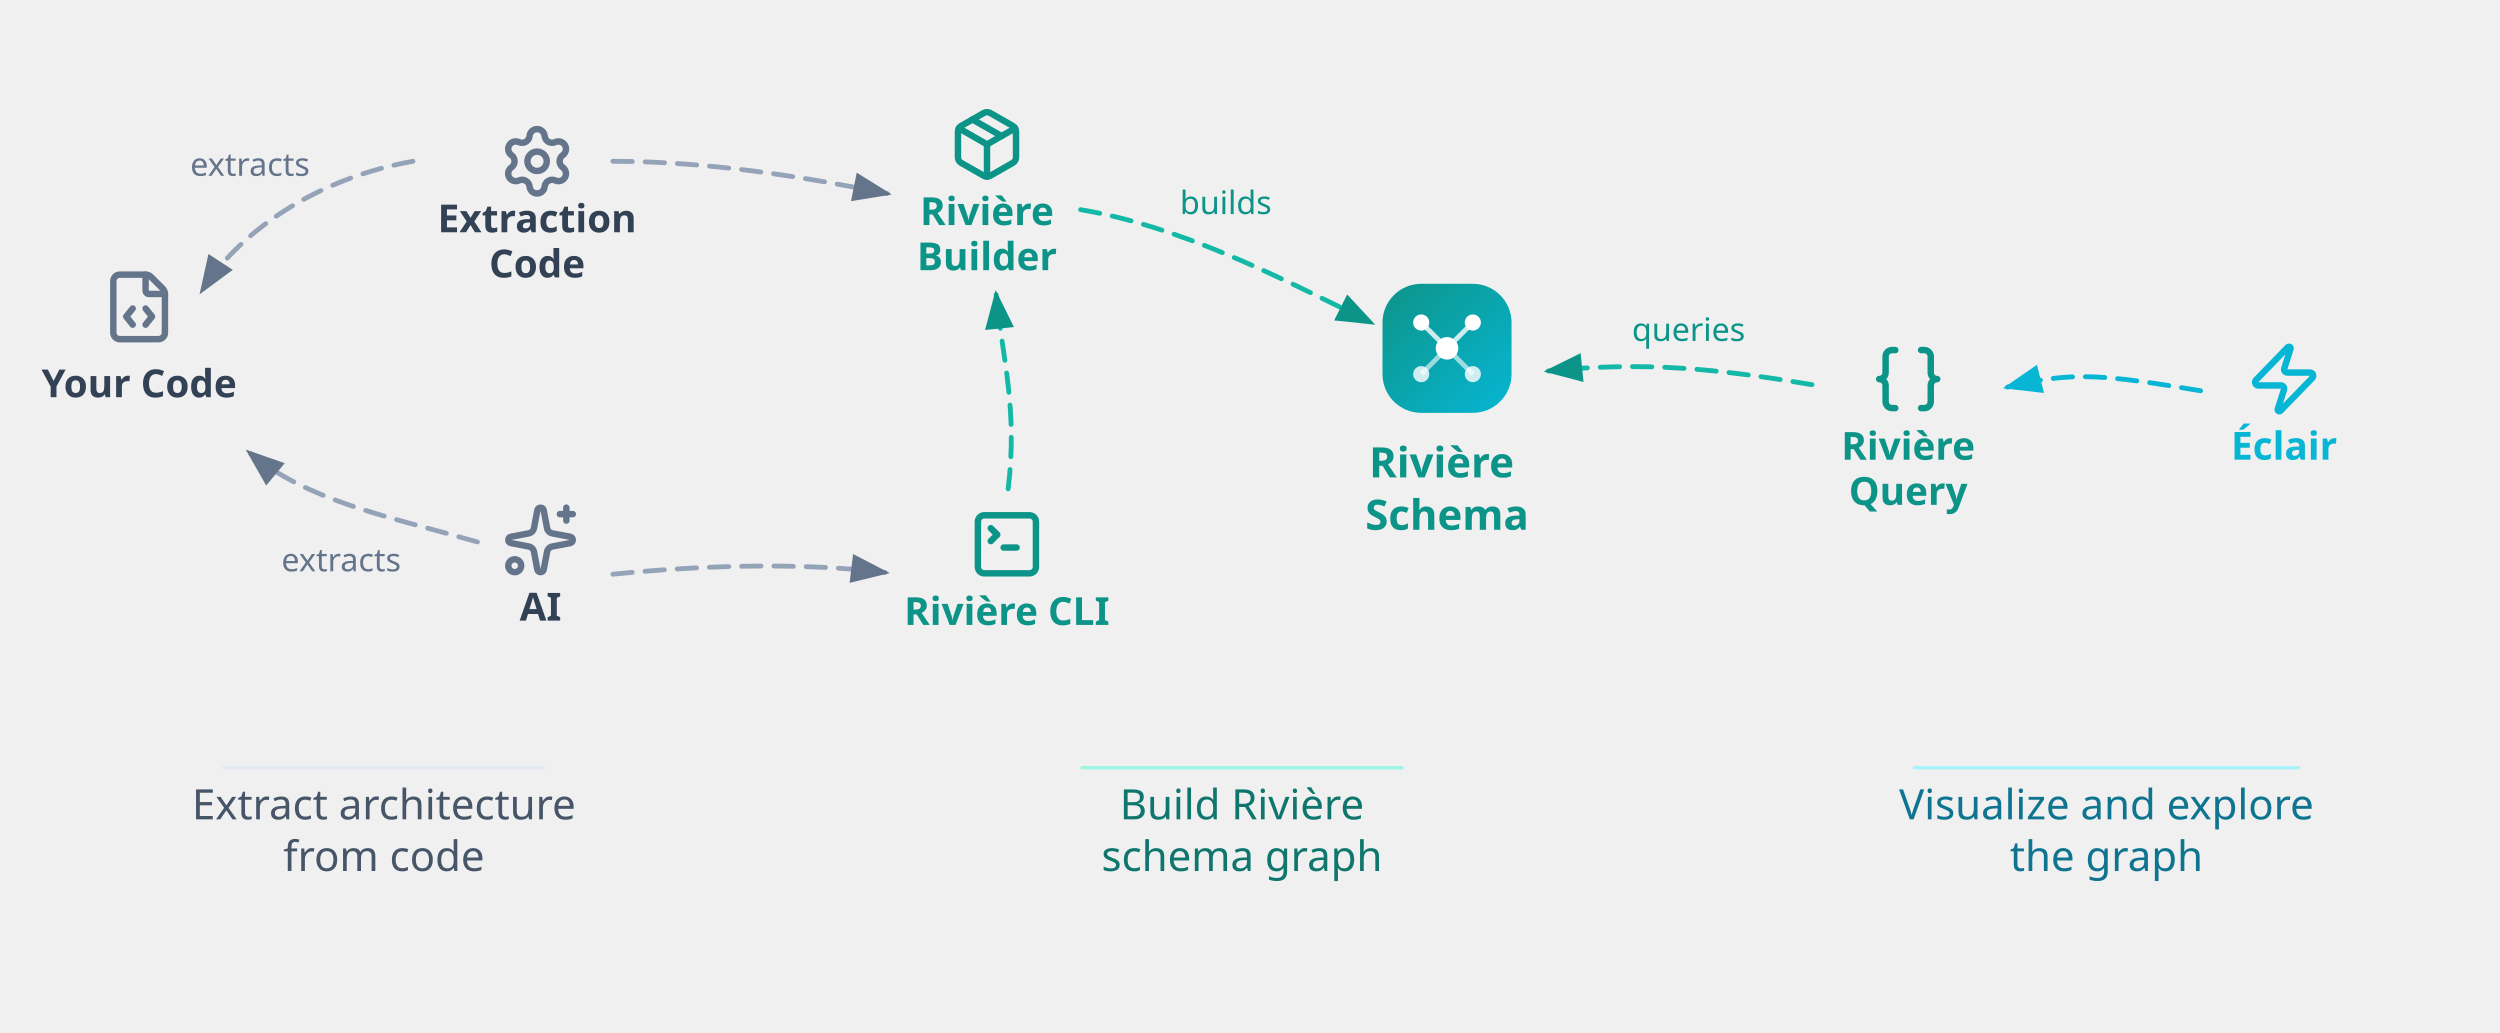
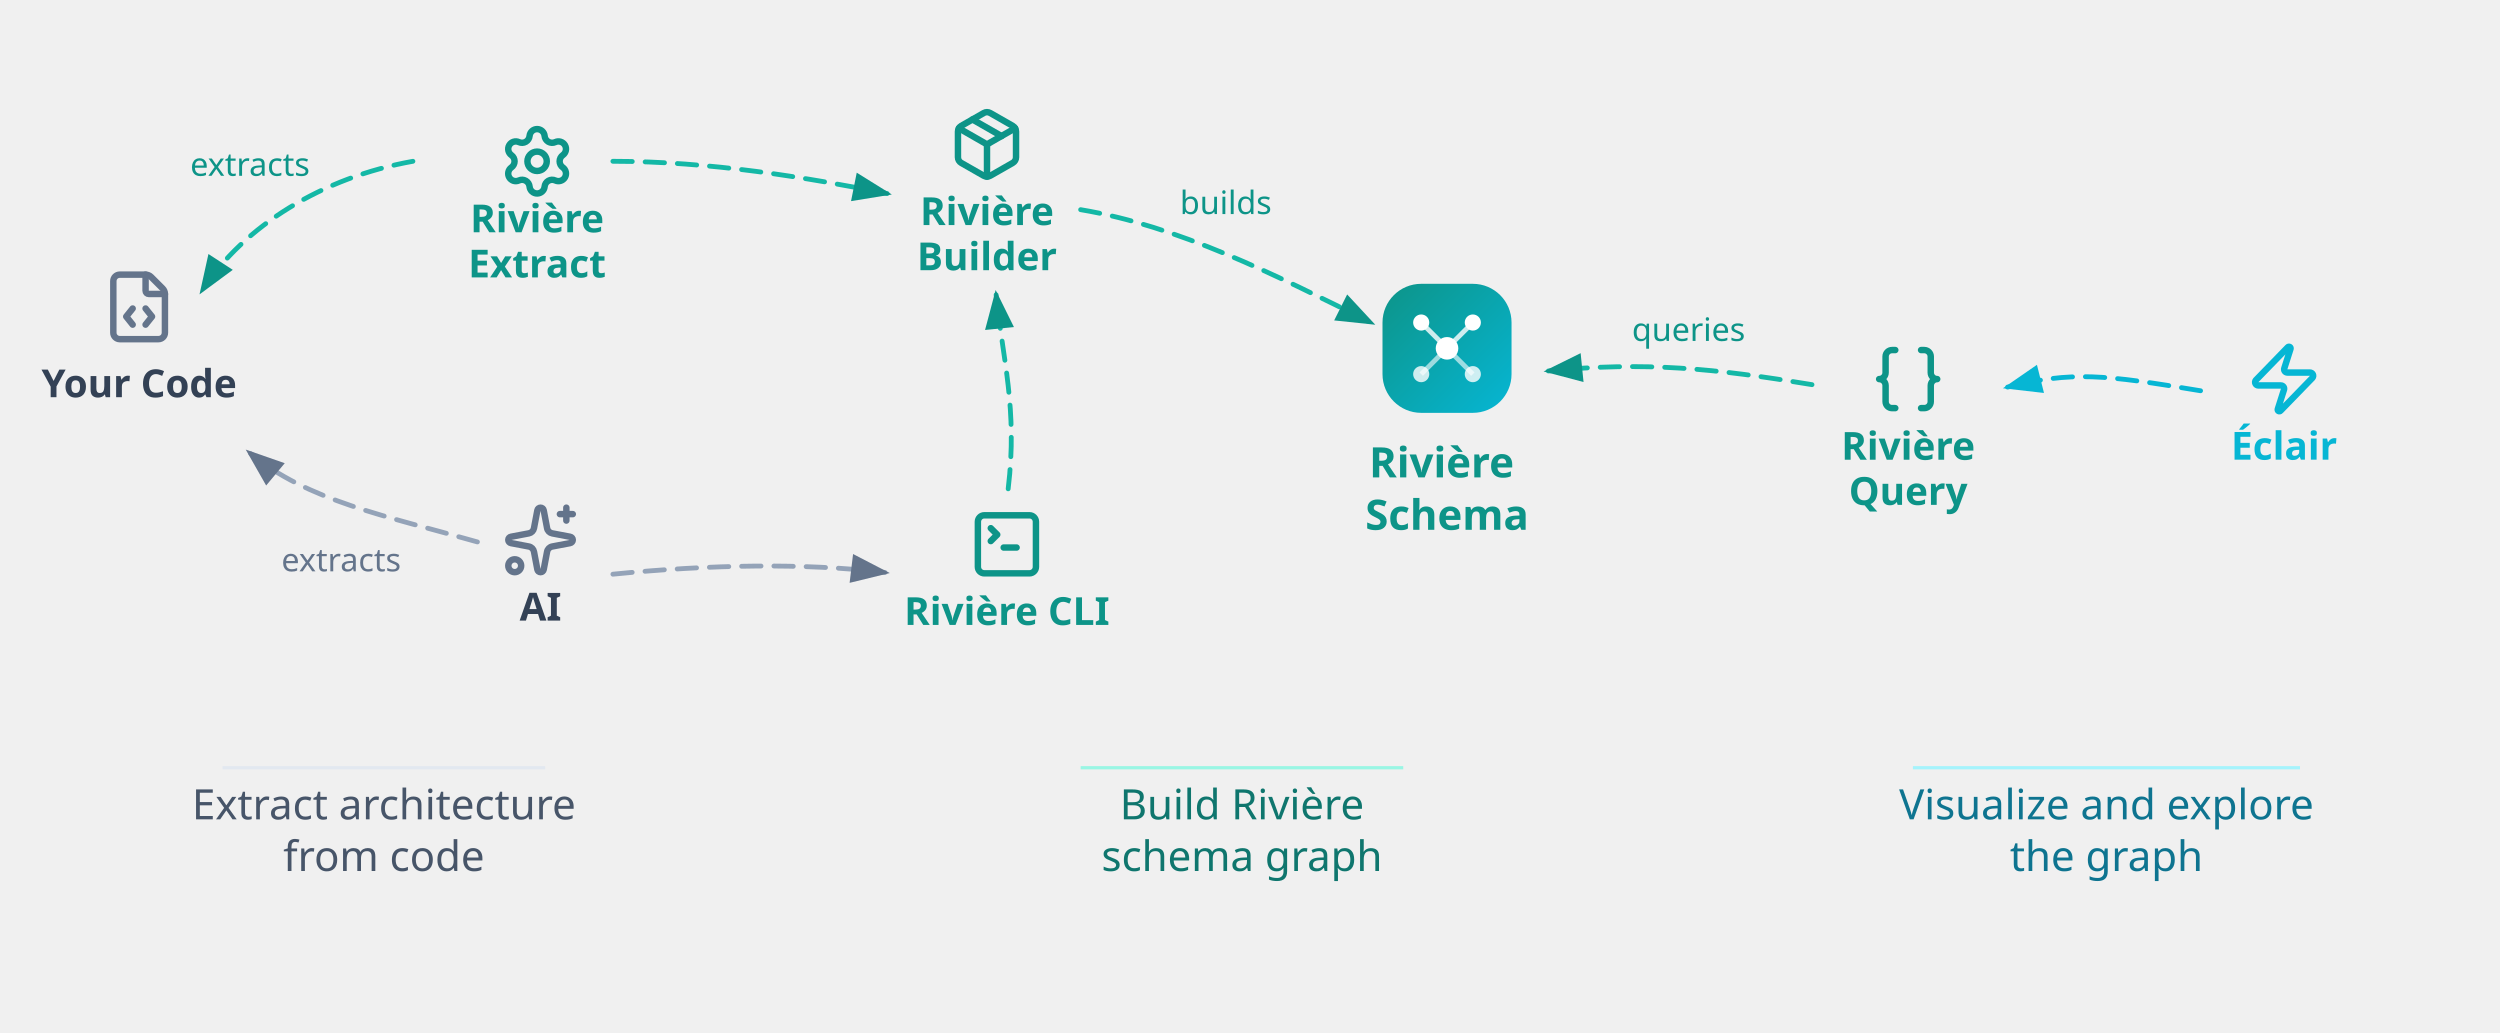
<svg xmlns="http://www.w3.org/2000/svg" width="775" height="320" viewBox="0 0 775 320" fill="none" version="1.1" id="svg34">
  <defs id="defs4">
    <linearGradient id="stream-gradient" x1="0" y1="0" x2="40" y2="40" gradientUnits="userSpaceOnUse">
      <stop offset="0%" stop-color="#0D9488" id="stop1" />
      <stop offset="100%" stop-color="#06B6D4" id="stop2" />
    </linearGradient>
    <marker id="arrow-gray" markerWidth="8" markerHeight="6" refX="7" refY="3" orient="auto" viewBox="0 0 8 6" preserveAspectRatio="xMidYMid">
      <polygon points="0,6 0,0 8,3 " fill="#64748b" id="polygon2" />
    </marker>
    <marker id="arrow-teal" markerWidth="8" markerHeight="6" refX="7" refY="3" orient="auto" viewBox="0 0 8 6" preserveAspectRatio="xMidYMid">
      <polygon points="0,6 0,0 8,3 " fill="#0d9488" id="polygon3" />
    </marker>
    <marker id="arrow-cyan" markerWidth="8" markerHeight="6" refX="7" refY="3" orient="auto" viewBox="0 0 8 6" preserveAspectRatio="xMidYMid">
      <polygon points="0,6 0,0 8,3 " fill="#06b6d4" id="polygon4" />
    </marker>
    <marker id="arrow-gray-3" markerWidth="8" markerHeight="6" refX="7" refY="3" orient="auto" viewBox="0 0 8 6" preserveAspectRatio="xMidYMid">
      <polygon points="0,0 8,3 0,6 " fill="#64748b" id="polygon2-0" />
    </marker>
    <marker id="arrow-gray-6" markerWidth="8" markerHeight="6" refX="7" refY="3" orient="auto" viewBox="0 0 8 6" preserveAspectRatio="xMidYMid">
      <polygon points="0,0 8,3 0,6 " fill="#64748b" id="polygon2-5" />
    </marker>
    <marker id="arrow-gray-1" markerWidth="8" markerHeight="6" refX="7" refY="3" orient="auto-start-reverse" viewBox="0 0 8 6" preserveAspectRatio="xMidYMid">
      <polygon points="8,3 0,6 0,0 " fill="#64748b" id="polygon2-4" transform="matrix(-1,0,0,1,8,0)" />
    </marker>
    <marker id="arrow-gray-9" markerWidth="8" markerHeight="6" refX="7" refY="3" orient="auto" viewBox="0 0 8 6" preserveAspectRatio="xMidYMid">
      <polygon points="0,0 8,3 0,6 " fill="#64748b" id="polygon2-54" />
    </marker>
    <marker id="arrow-gray-67" markerWidth="8" markerHeight="6" refX="7" refY="3" orient="auto" viewBox="0 0 8 6" preserveAspectRatio="xMidYMid">
      <polygon points="0,0 8,3 0,6 " fill="#64748b" id="polygon2-8" />
    </marker>
    <marker id="arrow-teal-7" markerWidth="8" markerHeight="6" refX="7" refY="3" orient="auto" viewBox="0 0 8 6" preserveAspectRatio="xMidYMid">
      <polygon points="0,0 8,3 0,6 " fill="#0d9488" id="polygon3-4" />
    </marker>
    <marker id="arrow-teal-1" markerWidth="8" markerHeight="6" refX="7" refY="3" orient="auto" viewBox="0 0 8 6" preserveAspectRatio="xMidYMid">
      <polygon points="0,0 8,3 0,6 " fill="#0d9488" id="polygon3-5" />
    </marker>
    <marker id="arrow-teal-9" markerWidth="8" markerHeight="6" refX="7" refY="3" orient="auto" viewBox="0 0 8 6" preserveAspectRatio="xMidYMid">
      <polygon points="0,0 8,3 0,6 " fill="#0d9488" id="polygon3-3" />
    </marker>
  </defs>
  <g transform="translate(43.12882,115.1372)" id="g-yourcode">
    <g transform="translate(-12,-32)" id="g4">
      <path d="M6 22a2 2 0 0 1-2-2V4a2 2 0 0 1 2-2h8a2.4 2.4 0 0 1 1.704.706l3.588 3.588A2.4 2.4 0 0 1 20 8v12a2 2 0 0 1-2 2z" fill="none" stroke="#64748B" stroke-width="2" stroke-linecap="round" stroke-linejoin="round" id="path1" />
      <path d="M14 2v5a1 1 0 0 0 1 1h5" fill="none" stroke="#64748B" stroke-width="2" stroke-linecap="round" stroke-linejoin="round" id="path2" />
      <path d="M10 12.5 8 15l2 2.5" fill="none" stroke="#64748B" stroke-width="2" stroke-linecap="round" stroke-linejoin="round" id="path3" />
      <path d="m14 12.5 2 2.5-2 2.5" fill="none" stroke="#64748B" stroke-width="2" stroke-linecap="round" stroke-linejoin="round" id="path4" />
    </g>
    <text x="0" y="8" font-family="Rubik, sans-serif" font-size="12px" font-weight="600" fill="#334155" text-anchor="middle" id="text-yourcode">Your Code</text>
  </g>
  <g transform="translate(166.5,50)" id="g-extraction">
    <g transform="translate(-12,-12)" id="g5">
-       <path d="M9.671 4.136a2.34 2.34 0 0 1 4.659 0 2.34 2.34 0 0 0 3.319 1.915 2.34 2.34 0 0 1 2.33 4.033 2.34 2.34 0 0 0 0 3.831 2.34 2.34 0 0 1-2.33 4.033 2.34 2.34 0 0 0-3.319 1.915 2.34 2.34 0 0 1-4.659 0 2.34 2.34 0 0 0-3.32-1.915 2.34 2.34 0 0 1-2.33-4.033 2.34 2.34 0 0 0 0-3.831A2.34 2.34 0 0 1 6.35 6.051a2.34 2.34 0 0 0 3.319-1.915" fill="none" stroke="#64748B" stroke-width="2" stroke-linecap="round" stroke-linejoin="round" id="path5" />
-       <circle cx="12" cy="12" r="3" fill="none" stroke="#64748B" stroke-width="2" id="circle5" />
+       <path d="M9.671 4.136a2.34 2.34 0 0 1 4.659 0 2.34 2.34 0 0 0 3.319 1.915 2.34 2.34 0 0 1 2.33 4.033 2.34 2.34 0 0 0 0 3.831 2.34 2.34 0 0 1-2.33 4.033 2.34 2.34 0 0 0-3.319 1.915 2.34 2.34 0 0 1-4.659 0 2.34 2.34 0 0 0-3.32-1.915 2.34 2.34 0 0 1-2.33-4.033 2.34 2.34 0 0 0 0-3.831A2.34 2.34 0 0 1 6.35 6.051a2.34 2.34 0 0 0 3.319-1.915" fill="none" stroke="#0D9488" stroke-width="2" stroke-linecap="round" stroke-linejoin="round" id="path5" />
+       <circle cx="12" cy="12" r="3" fill="none" stroke="#0D9488" stroke-width="2" id="circle5" />
    </g>
-     <text x="0" y="22" font-family="Rubik, sans-serif" font-size="12px" font-weight="600" fill="#334155" text-anchor="middle" id="text-extraction">Extraction</text>
-     <text x="0" y="36" font-family="Rubik, sans-serif" font-size="12px" font-weight="600" fill="#334155" text-anchor="middle" id="text-extraction2">Code</text>
+     <text x="0" y="22" font-family="Rubik, sans-serif" font-size="12px" font-weight="600" fill="#0D9488" text-anchor="middle" id="text-extraction">Rivière</text>
+     <text x="0" y="36" font-family="Rubik, sans-serif" font-size="12px" font-weight="600" fill="#0D9488" text-anchor="middle" id="text-extraction2">Extract</text>
  </g>
  <g transform="translate(167.5664,187.3781)" id="g-ai">
    <g transform="translate(-12,-32)" id="g8">
      <path d="M11.017 2.814a1 1 0 0 1 1.966 0l1.051 5.558a2 2 0 0 0 1.594 1.594l5.558 1.051a1 1 0 0 1 0 1.966l-5.558 1.051a2 2 0 0 0-1.594 1.594l-1.051 5.558a1 1 0 0 1-1.966 0l-1.051-5.558a2 2 0 0 0-1.594-1.594l-5.558-1.051a1 1 0 0 1 0-1.966l5.558-1.051a2 2 0 0 0 1.594-1.594z" fill="none" stroke="#64748B" stroke-width="2" stroke-linecap="round" stroke-linejoin="round" id="path6" />
      <path d="M20 2v4" fill="none" stroke="#64748B" stroke-width="2" stroke-linecap="round" id="path7" />
      <path d="M22 4h-4" fill="none" stroke="#64748B" stroke-width="2" stroke-linecap="round" id="path8" />
      <circle cx="4" cy="20" r="2" fill="none" stroke="#64748B" stroke-width="2" id="circle8" />
    </g>
    <text x="0" y="5" font-family="Rubik, sans-serif" font-size="12px" font-weight="600" fill="#334155" text-anchor="middle" id="text-ai">AI</text>
  </g>
  <g transform="translate(312.1415,188.7359)" id="g-cli">
    <g transform="translate(-12,-32)" id="g10">
      <rect x="3" y="3" width="18" height="18" rx="2" ry="2" fill="none" stroke="#0D9488" stroke-width="2" id="rect8" />
      <path d="m7 11 2-2-2-2" fill="none" stroke="#0D9488" stroke-width="2" stroke-linecap="round" stroke-linejoin="round" id="path9" />
      <path d="M11 13h4" fill="none" stroke="#0D9488" stroke-width="2" stroke-linecap="round" stroke-linejoin="round" id="path10" />
    </g>
    <text x="0" y="5" font-family="Rubik, sans-serif" font-size="12px" font-weight="600" fill="#0D9488" text-anchor="middle" id="text-cli">Rivière CLI</text>
  </g>
  <g transform="translate(305.9678,64.76106)" id="g-builder">
    <g transform="translate(-12,-32)" id="g13">
      <path d="M11 21.73a2 2 0 0 0 2 0l7-4A2 2 0 0 0 21 16V8a2 2 0 0 0-1-1.73l-7-4a2 2 0 0 0-2 0l-7 4A2 2 0 0 0 3 8v8a2 2 0 0 0 1 1.73z" fill="none" stroke="#0D9488" stroke-width="2" stroke-linecap="round" stroke-linejoin="round" id="path11" />
      <path d="M12 22V12" fill="none" stroke="#0D9488" stroke-width="2" stroke-linecap="round" stroke-linejoin="round" id="path12" />
      <polyline points="3.29 7 12 12 20.71 7" fill="none" stroke="#0D9488" stroke-width="2" stroke-linecap="round" stroke-linejoin="round" id="polyline12" />
      <path d="m7.5 4.27 9 5.15" fill="none" stroke="#0D9488" stroke-width="2" stroke-linecap="round" stroke-linejoin="round" id="path13" />
    </g>
    <text x="0" y="5" font-family="Rubik, sans-serif" font-size="12px" font-weight="600" fill="#0D9488" text-anchor="middle" id="text-builder">Rivière</text>
    <text x="0" y="19" font-family="Rubik, sans-serif" font-size="12px" font-weight="600" fill="#0D9488" text-anchor="middle" id="text-builder2">Builder</text>
  </g>
  <g transform="translate(448.5765,117.9834)" id="g22">
    <g transform="translate(-20,-30)" id="g21">
      <rect width="40" height="40" rx="12" fill="url(#stream-gradient)" id="rect14" style="fill:url(#stream-gradient)" x="0" y="0" />
      <circle cx="12" cy="12" r="2.5" fill="#ffffff" id="circle14" />
      <circle cx="28" cy="12" r="2.5" fill="#ffffff" id="circle15" />
      <circle cx="20" cy="20" r="3.5" fill="#ffffff" id="circle16" />
      <circle cx="12" cy="28" r="2.5" fill="#ffffff" opacity="0.8" id="circle17" />
      <circle cx="28" cy="28" r="2.5" fill="#ffffff" opacity="0.8" id="circle18" />
      <line x1="12" y1="12" x2="20" y2="20" stroke="#ffffff" stroke-width="1.5" opacity="0.8" id="line18" />
      <line x1="28" y1="12" x2="20" y2="20" stroke="#ffffff" stroke-width="1.5" opacity="0.8" id="line19" />
      <line x1="20" y1="20" x2="12" y2="28" stroke="#ffffff" stroke-width="1.5" opacity="0.6" id="line20" />
      <line x1="20" y1="20" x2="28" y2="28" stroke="#ffffff" stroke-width="1.5" opacity="0.6" id="line21" />
    </g>
    <text x="0" y="30" font-family="Rubik, sans-serif" font-size="14px" font-weight="700" fill="#0d9488" text-anchor="middle" id="text21" style="font-size:13px">
      <tspan id="tspan34" x="0" y="30" style="font-size:13px">Rivière</tspan>
      <tspan id="tspan35" x="0" y="46.25" style="font-size:13px;direction:ltr">Schema</tspan>
    </text>
  </g>
-   <path d="M 128,50 C 100,55 75.666,70.003 62.666,90.003" stroke="#94a3b8" stroke-width="1.5" stroke-dasharray="6, 4" stroke-linecap="round" fill="none" marker-end="url(#arrow-gray)" id="curve-extract-code-to-yourcode" />
-   <text x="77.505" y="54.505" font-family="Rubik, sans-serif" font-size="10px" font-weight="500" fill="#64748b" text-anchor="middle" id="text13">extracts</text>
+   <path d="M 128,50 C 100,55 75.666,70.003 62.666,90.003" stroke="#14b8a6" stroke-width="1.5" stroke-dasharray="6, 4" stroke-linecap="round" fill="none" marker-end="url(#arrow-teal)" id="curve-extract-code-to-yourcode" />
+   <text x="77.505" y="54.505" font-family="Rubik, sans-serif" font-size="10px" font-weight="500" fill="#0D9488" text-anchor="middle" id="text13">extracts</text>
  <path d="M 148,168 C 120,160 95.323,155.326 77.323,140.326" stroke="#94a3b8" stroke-width="1.5" stroke-dasharray="6, 4" stroke-linecap="round" fill="none" marker-end="url(#arrow-gray)" id="curve-ai-to-yourcode" />
  <text x="105.765" y="177.107" font-family="Rubik, sans-serif" font-size="10px" font-weight="500" fill="#64748b" text-anchor="middle" id="text14">extracts</text>
  <path d="m 190,178 c 30,-3 59.341,-3.533 84.341,-0.533" stroke="#94a3b8" stroke-width="1.5" stroke-dasharray="6, 4" stroke-linecap="round" fill="none" marker-end="url(#arrow-gray)" id="curve-ai-to-cli" />
-   <path d="M 190,50 C 220,50 250,55 275,60" stroke="#94a3b8" stroke-width="1.5" stroke-dasharray="6, 4" stroke-linecap="round" fill="none" marker-end="url(#arrow-gray)" id="curve-extractcode-to-builder" />
+   <path d="M 190,50 C 220,50 250,55 275,60" stroke="#14b8a6" stroke-width="1.5" stroke-dasharray="6, 4" stroke-linecap="round" fill="none" marker-end="url(#arrow-teal)" id="curve-extractcode-to-builder" />
  <path d="m 312.533,151.536 c 3,-25 -1.734,-40.141 -3.734,-60.141" stroke="#14b8a6" stroke-width="1.5" stroke-dasharray="6, 4" stroke-linecap="round" fill="none" marker-end="url(#arrow-teal)" id="curve-cli-to-builder" />
  <path d="M 335,65 C 365,70 395,85 425,100" stroke="#14b8a6" stroke-width="1.5" stroke-dasharray="6, 4" stroke-linecap="round" fill="none" marker-end="url(#arrow-teal)" id="curve-builder-to-schema" />
  <text x="380" y="66.352" font-family="Rubik, sans-serif" font-size="10px" font-weight="500" fill="#0d9488" text-anchor="middle" id="text15">builds</text>
  <path d="M 561.718,119.241 C 531.718,114.241 510,112 480,115" stroke="#14b8a6" stroke-width="1.5" stroke-dasharray="6, 4" stroke-linecap="round" fill="none" marker-end="url(#arrow-teal)" id="curve-query-to-schema" />
  <text x="523.459" y="105.694" font-family="Rubik, sans-serif" font-size="10px" font-weight="500" fill="#0d9488" text-anchor="middle" id="text16">queries</text>
  <path d="m 682.176,121.138 c -30,-5 -39.82,-6.138 -59.82,-1.138" stroke="#06b6d4" stroke-width="1.5" stroke-dasharray="6, 4" stroke-linecap="round" fill="none" marker-end="url(#arrow-cyan)" id="curve-eclair-to-query" />
  <g id="label-extract" transform="translate(119, 250)">
    <line x1="-50" y1="-12" x2="50" y2="-12" stroke="#E2E8F0" stroke-width="1" id="line-extract" />
    <text x="0" y="4" font-family="Rubik, sans-serif" font-size="13" font-weight="500" fill="#475569" text-anchor="middle" id="text1">Extract architecture</text>
    <text x="0" y="20" font-family="Rubik, sans-serif" font-size="13" font-weight="500" fill="#475569" text-anchor="middle" id="text2">from code</text>
  </g>
  <g transform="translate(591.5344,137.5184)" id="g-query">
    <g transform="translate(-12,-32)" id="g17">
      <path d="M8 3H7a2 2 0 0 0-2 2v5a2 2 0 0 1-2 2 2 2 0 0 1 2 2v5c0 1.1.9 2 2 2h1" fill="none" stroke="#0D9488" stroke-width="2" stroke-linecap="round" stroke-linejoin="round" id="path16" />
      <path d="M16 21h1a2 2 0 0 0 2-2v-5c0-1.1.9-2 2-2a2 2 0 0 1-2-2V5a2 2 0 0 0-2-2h-1" fill="none" stroke="#0D9488" stroke-width="2" stroke-linecap="round" stroke-linejoin="round" id="path17" />
    </g>
    <text x="0" y="5" font-family="Rubik, sans-serif" font-size="12px" font-weight="600" fill="#0D9488" text-anchor="middle" id="text-query">Rivière</text>
    <text x="0" y="19" font-family="Rubik, sans-serif" font-size="12px" font-weight="600" fill="#0D9488" text-anchor="middle" id="text-query2">Query</text>
  </g>
  <g transform="translate(708.0859,137.4913)" id="g-eclair">
    <g transform="translate(-12,-32)" id="g18">
      <path d="M4 14a1 1 0 0 1-.78-1.63l9.9-10.2a.5.5 0 0 1 .86.46l-1.92 6.02A1 1 0 0 0 13 10h7a1 1 0 0 1 .78 1.63l-9.9 10.2a.5.5 0 0 1-.86-.46l1.92-6.02A1 1 0 0 0 11 14z" fill="none" stroke="#06B6D4" stroke-width="2" stroke-linecap="round" stroke-linejoin="round" id="icon-eclair" />
    </g>
    <text x="0" y="5" font-family="Rubik, sans-serif" font-size="12px" font-weight="600" fill="#06B6D4" text-anchor="middle" id="text-eclair">Éclair</text>
  </g>
  <g id="label-build" transform="translate(385, 250)">
    <line x1="-50" y1="-12" x2="50" y2="-12" stroke="#99F6E4" stroke-width="1" id="line-build" />
    <text x="0" y="4" font-family="Rubik, sans-serif" font-size="13" font-weight="500" fill="#0F766E" text-anchor="middle" id="text3">Build Rivière</text>
    <text x="0" y="20" font-family="Rubik, sans-serif" font-size="13px" font-weight="500" fill="#0f766e" text-anchor="middle" id="text7">schema graph</text>
  </g>
  <g id="label-visualize" transform="translate(653, 250)">
    <line x1="-60" y1="-12" x2="60" y2="-12" stroke="#A5F3FC" stroke-width="1" id="line-visualize" />
    <text x="0" y="4" font-family="Rubik, sans-serif" font-size="13" font-weight="500" fill="#0E7490" text-anchor="middle" id="text9">Visualize and explore</text>
    <text x="0" y="20" font-family="Rubik, sans-serif" font-size="13px" font-weight="500" fill="#0e7490" text-anchor="middle" id="text10">the graph</text>
  </g>
</svg>
